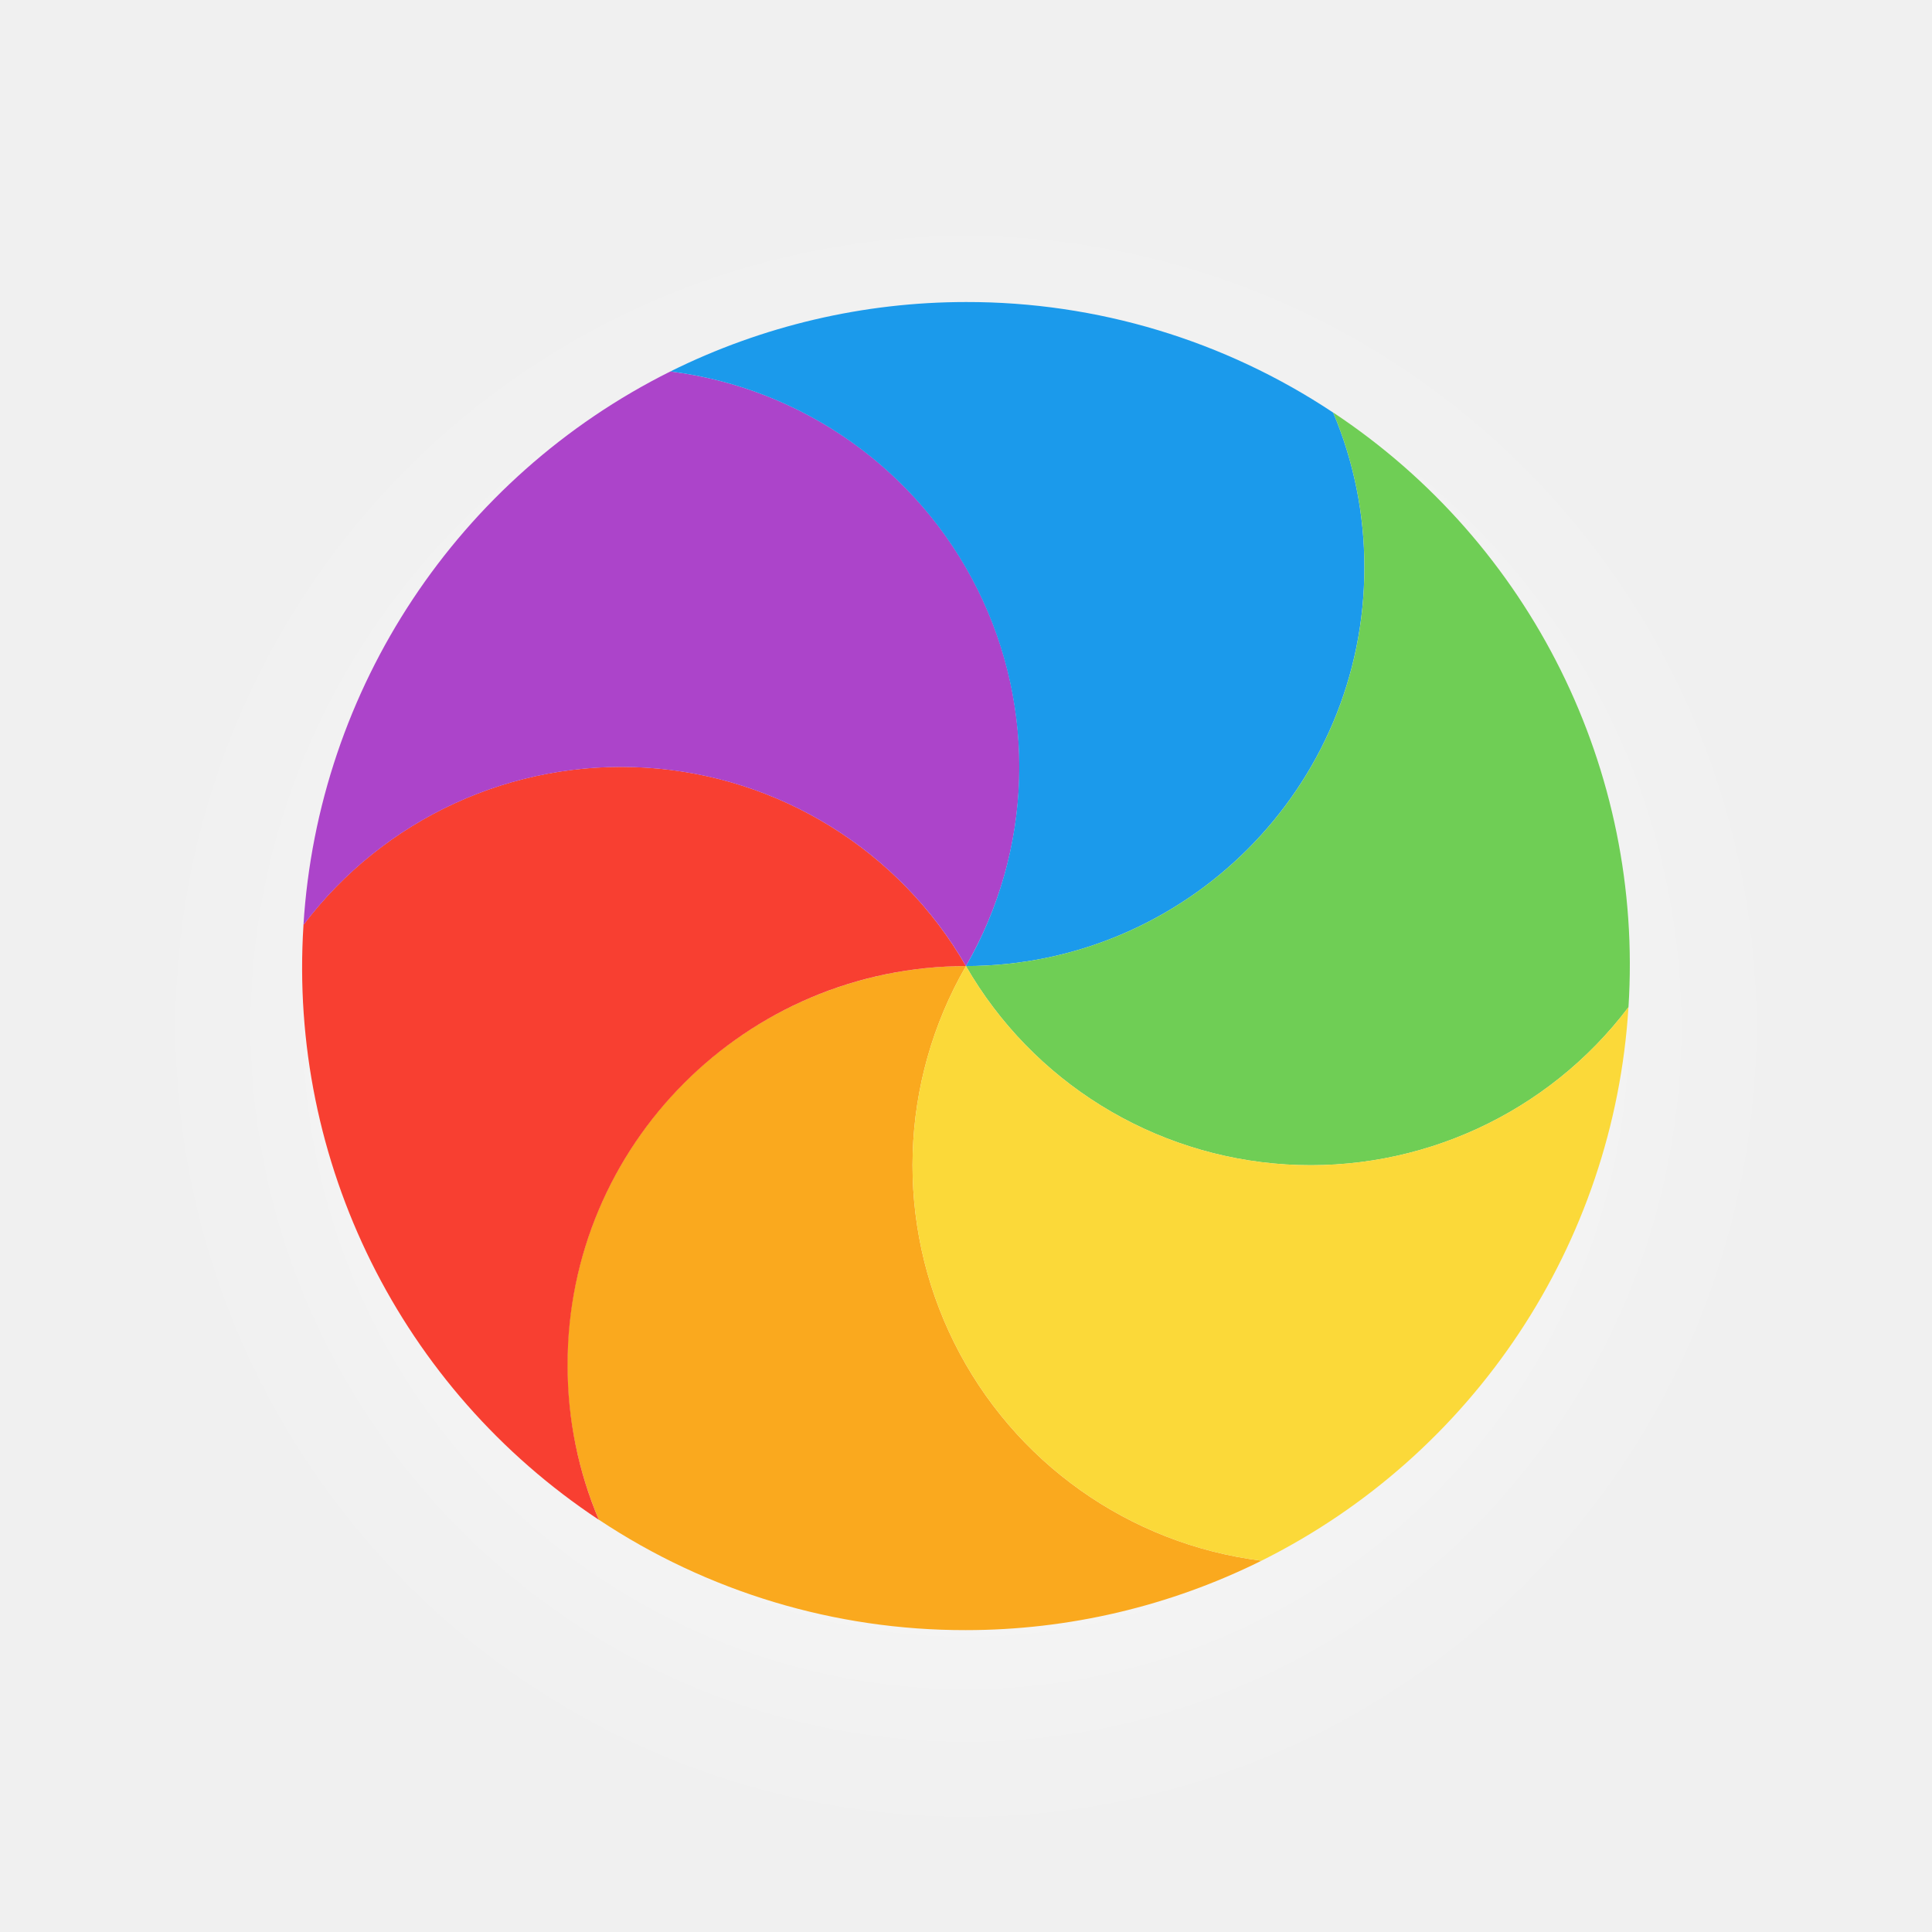
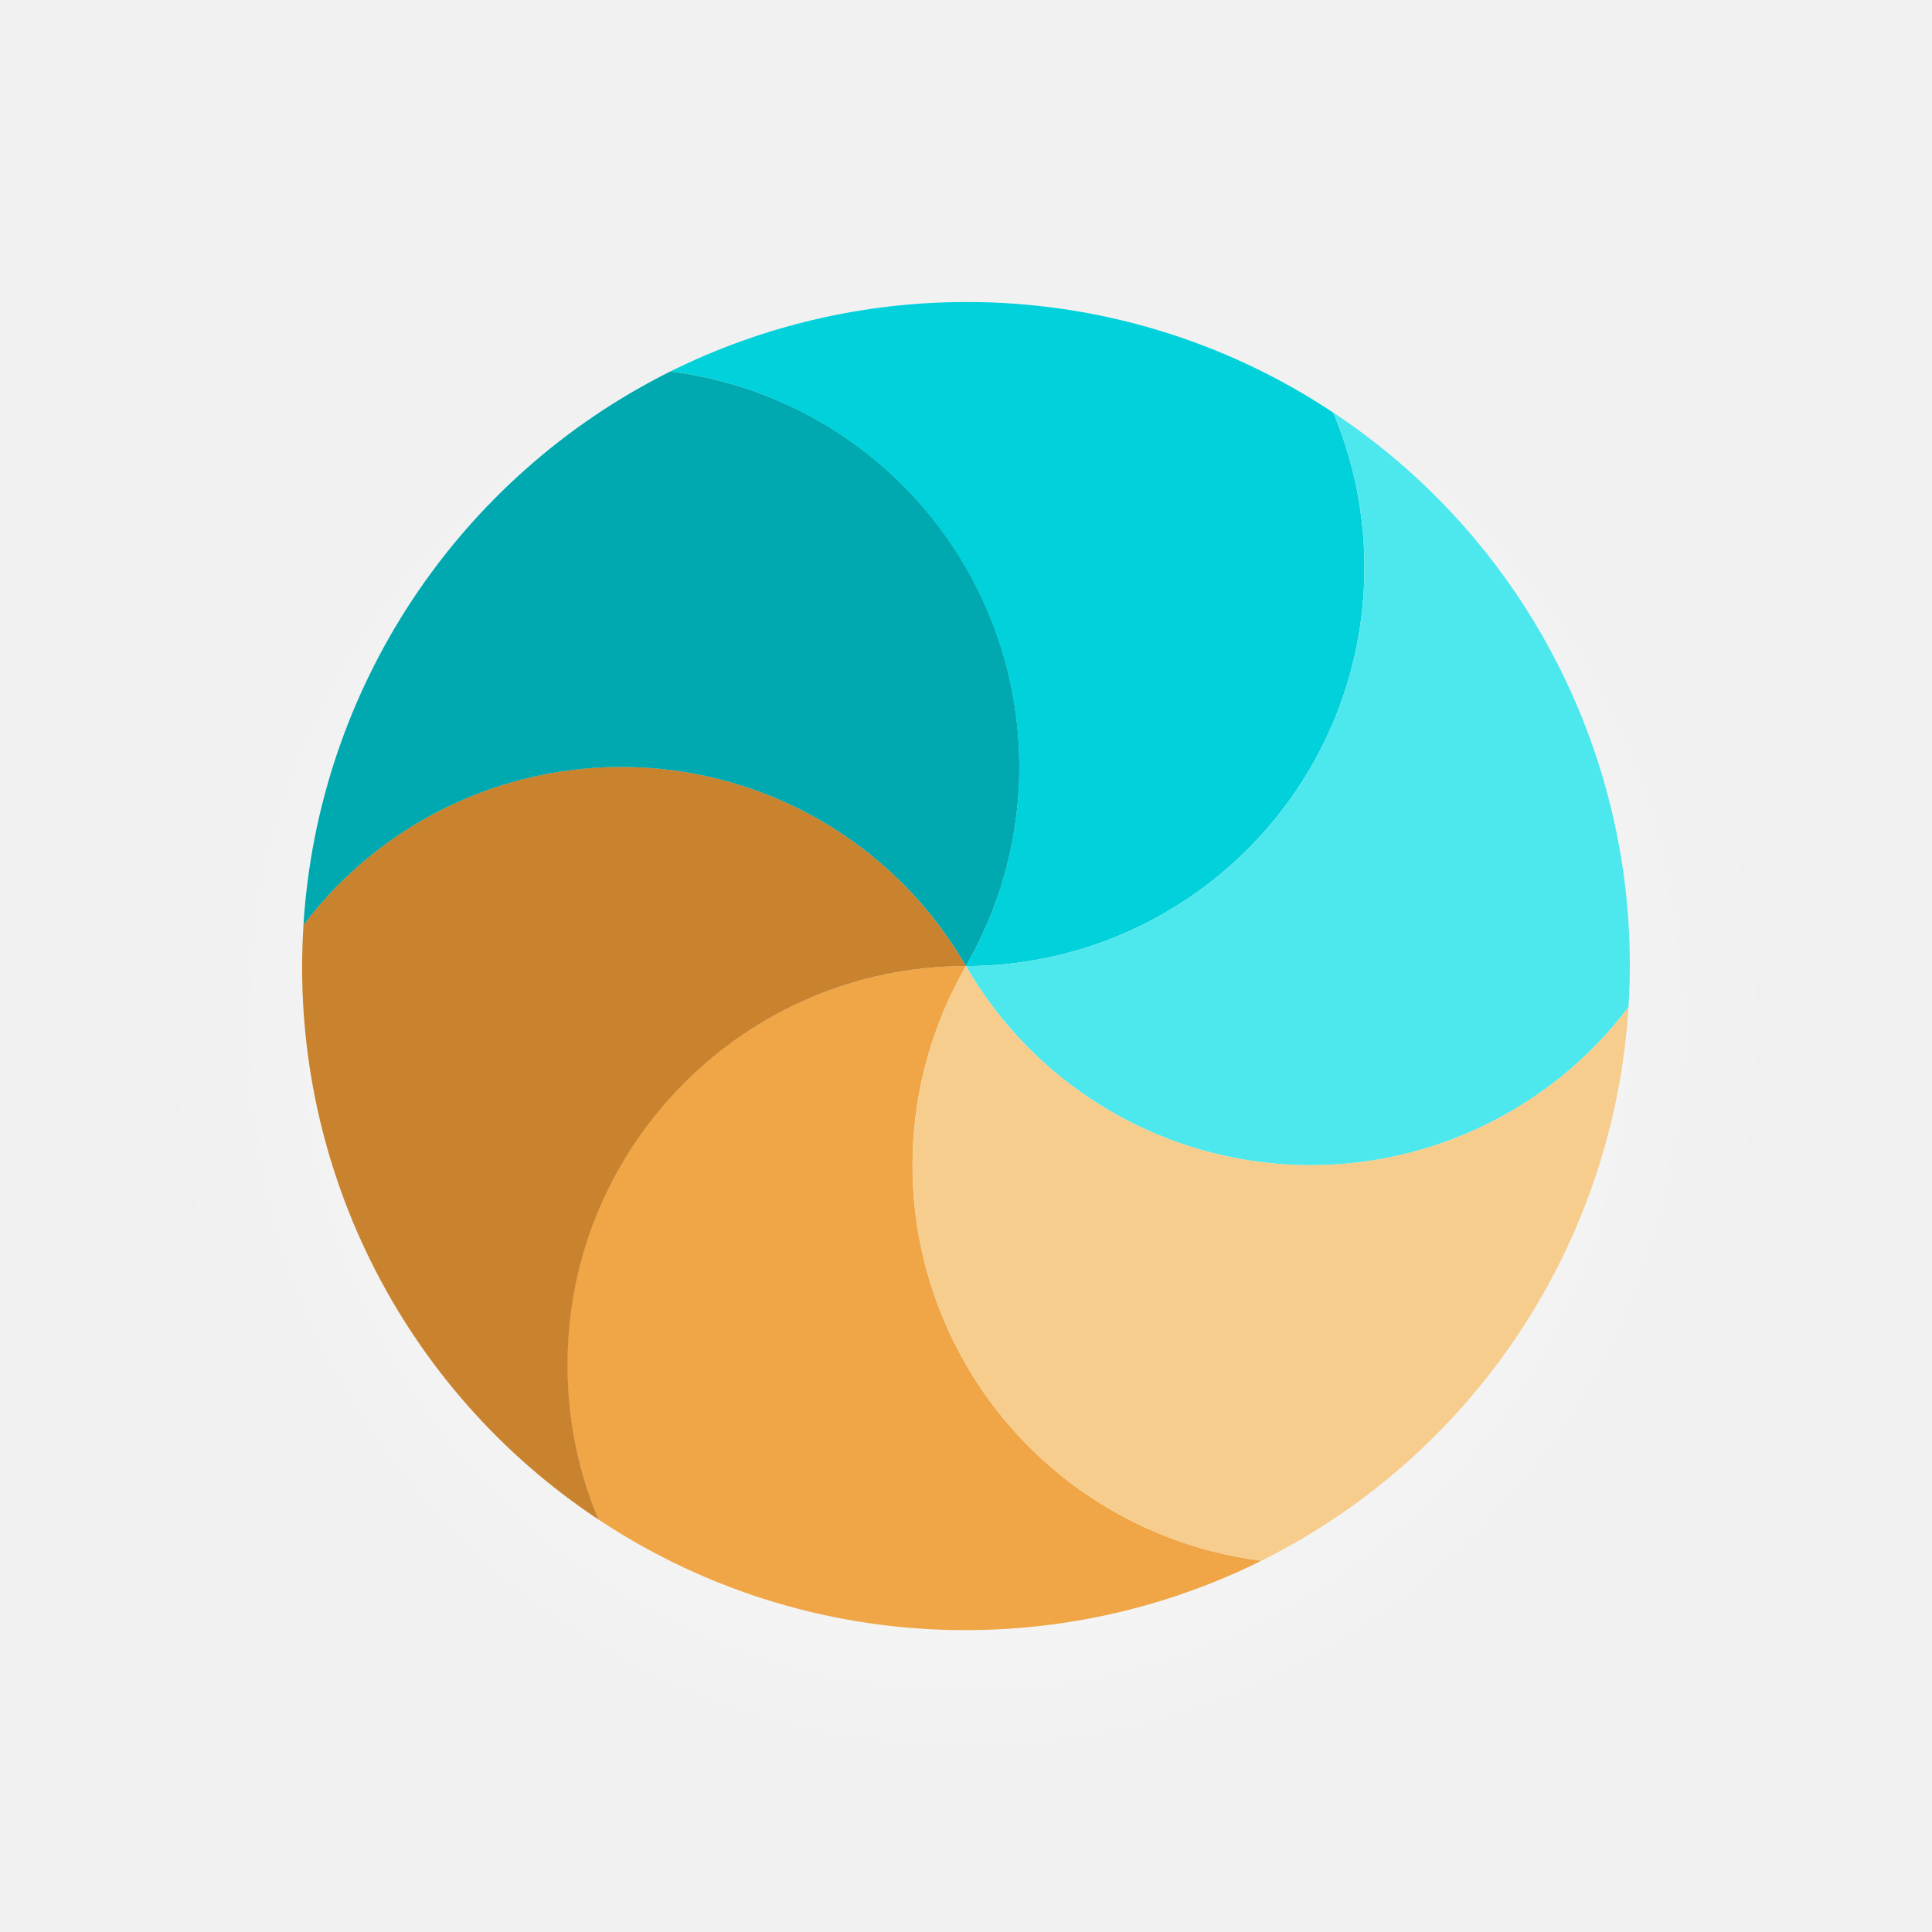
<svg xmlns="http://www.w3.org/2000/svg" width="32" height="32" viewBox="0 0 32 32">
  <defs>
    <filter id="a" width="1.384" height="1.384" x="-.192" y="-.192" style="color-interpolation-filters:sRGB">
      <feGaussianBlur stdDeviation="1.76" />
    </filter>
  </defs>
  <g transform="translate(0 -1020.362)">
    <circle cx="16" cy="1037.362" r="11" style="opacity:.35;mix-blend-mode:normal;fill:#fff;fill-rule:evenodd;stroke-width:2;stroke-linecap:round;paint-order:stroke fill markers;filter:url(#a);stop-color:#fff" />
-     <path d="M23.5 19.01a3.603 3.603 0 0 1-4.5 3.978 3.608 3.608 0 0 0-1.189-5.89 6 6 0 0 1 2.744.086 5.97 5.97 0 0 1 2.945 1.825" style="fill:#faa91e;fill-opacity:1;fill-rule:evenodd;stroke-width:1.01" transform="rotate(165 -40.039 537.98)scale(1.8328 1.8303)" />
-     <path d="M24.687 24.9A3.597 3.597 0 0 1 19 22.988a3.603 3.603 0 0 0 4.41-2.552c.129-.48.155-.964.09-1.428a6 6 0 0 1 1.187 5.89" style="fill:#f83f31;fill-opacity:1;fill-rule:evenodd;stroke-width:1.01" transform="rotate(165 -40.039 537.98)scale(1.8328 1.8303)" />
-     <path d="M20.189 28.878A3.608 3.608 0 0 1 19 22.988a3.597 3.597 0 0 0 5.687 1.911 6.01 6.01 0 0 1-4.498 3.979" style="fill:#ac44ca;fill-opacity:1;fill-rule:evenodd;stroke-width:1.01" transform="rotate(165 -40.039 537.98)scale(1.8328 1.8303)" />
-     <path d="M14.5 26.967a3.6 3.6 0 0 1 .09-1.428A3.603 3.603 0 0 1 19 22.988a3.61 3.61 0 0 0 1.189 5.89 6 6 0 0 1-2.744-.086 5.97 5.97 0 0 1-2.945-1.826" style="fill:#1b9aeb;fill-opacity:1;fill-rule:evenodd;stroke-width:1.01" transform="rotate(165 -40.039 537.98)scale(1.8328 1.8303)" />
-     <path d="M13.313 21.077A3.597 3.597 0 0 1 19 22.988a3.603 3.603 0 0 0-4.41 2.55 3.6 3.6 0 0 0-.09 1.429 6 6 0 0 1-1.187-5.89" style="fill:#6fce55;fill-opacity:1;fill-rule:evenodd;stroke-width:1.01" transform="rotate(165 -40.039 537.98)scale(1.8328 1.8303)" />
-     <path d="M17.811 17.098A3.608 3.608 0 0 1 19 22.988a3.597 3.597 0 0 0-5.687-1.911 6.01 6.01 0 0 1 4.498-3.979" style="fill:#fbd939;fill-opacity:1;fill-rule:evenodd;stroke-width:1.01" transform="rotate(165 -40.039 537.98)scale(1.8328 1.8303)" />
+     <path d="M23.5 19.01a3.603 3.603 0 0 1-4.5 3.978 3.608 3.608 0 0 0-1.189-5.89 6 6 0 0 1 2.744.086 5.97 5.97 0 0 1 2.945 1.825" style="fill:#f0a646;fill-opacity:1;fill-rule:evenodd;stroke-width:1.01" transform="rotate(165 -40.039 537.98)scale(1.8328 1.8303)" />
+     <path d="M24.687 24.9A3.597 3.597 0 0 1 19 22.988a3.603 3.603 0 0 0 4.41-2.552c.129-.48.155-.964.09-1.428a6 6 0 0 1 1.187 5.89" style="fill:#c9832f;fill-opacity:1;fill-rule:evenodd;stroke-width:1.01" transform="rotate(165 -40.039 537.98)scale(1.8328 1.8303)" />
+     <path d="M20.189 28.878A3.608 3.608 0 0 1 19 22.988a3.597 3.597 0 0 0 5.687 1.911 6.01 6.01 0 0 1-4.498 3.979" style="fill:#00a8b0;fill-opacity:1;fill-rule:evenodd;stroke-width:1.01" transform="rotate(165 -40.039 537.98)scale(1.8328 1.8303)" />
+     <path d="M14.5 26.967a3.6 3.6 0 0 1 .09-1.428A3.603 3.603 0 0 1 19 22.988a3.61 3.61 0 0 0 1.189 5.89 6 6 0 0 1-2.744-.086 5.97 5.97 0 0 1-2.945-1.826" style="fill:#00d1da;fill-opacity:1;fill-rule:evenodd;stroke-width:1.01" transform="rotate(165 -40.039 537.98)scale(1.8328 1.8303)" />
+     <path d="M13.313 21.077A3.597 3.597 0 0 1 19 22.988a3.603 3.603 0 0 0-4.41 2.55 3.6 3.6 0 0 0-.09 1.429 6 6 0 0 1-1.187-5.89" style="fill:#4de8ee;fill-opacity:1;fill-rule:evenodd;stroke-width:1.01" transform="rotate(165 -40.039 537.98)scale(1.8328 1.8303)" />
+     <path d="M17.811 17.098A3.608 3.608 0 0 1 19 22.988a3.597 3.597 0 0 0-5.687-1.911 6.01 6.01 0 0 1 4.498-3.979" style="fill:#f7cd8e;fill-opacity:1;fill-rule:evenodd;stroke-width:1.01" transform="rotate(165 -40.039 537.98)scale(1.8328 1.8303)" />
  </g>
</svg>
